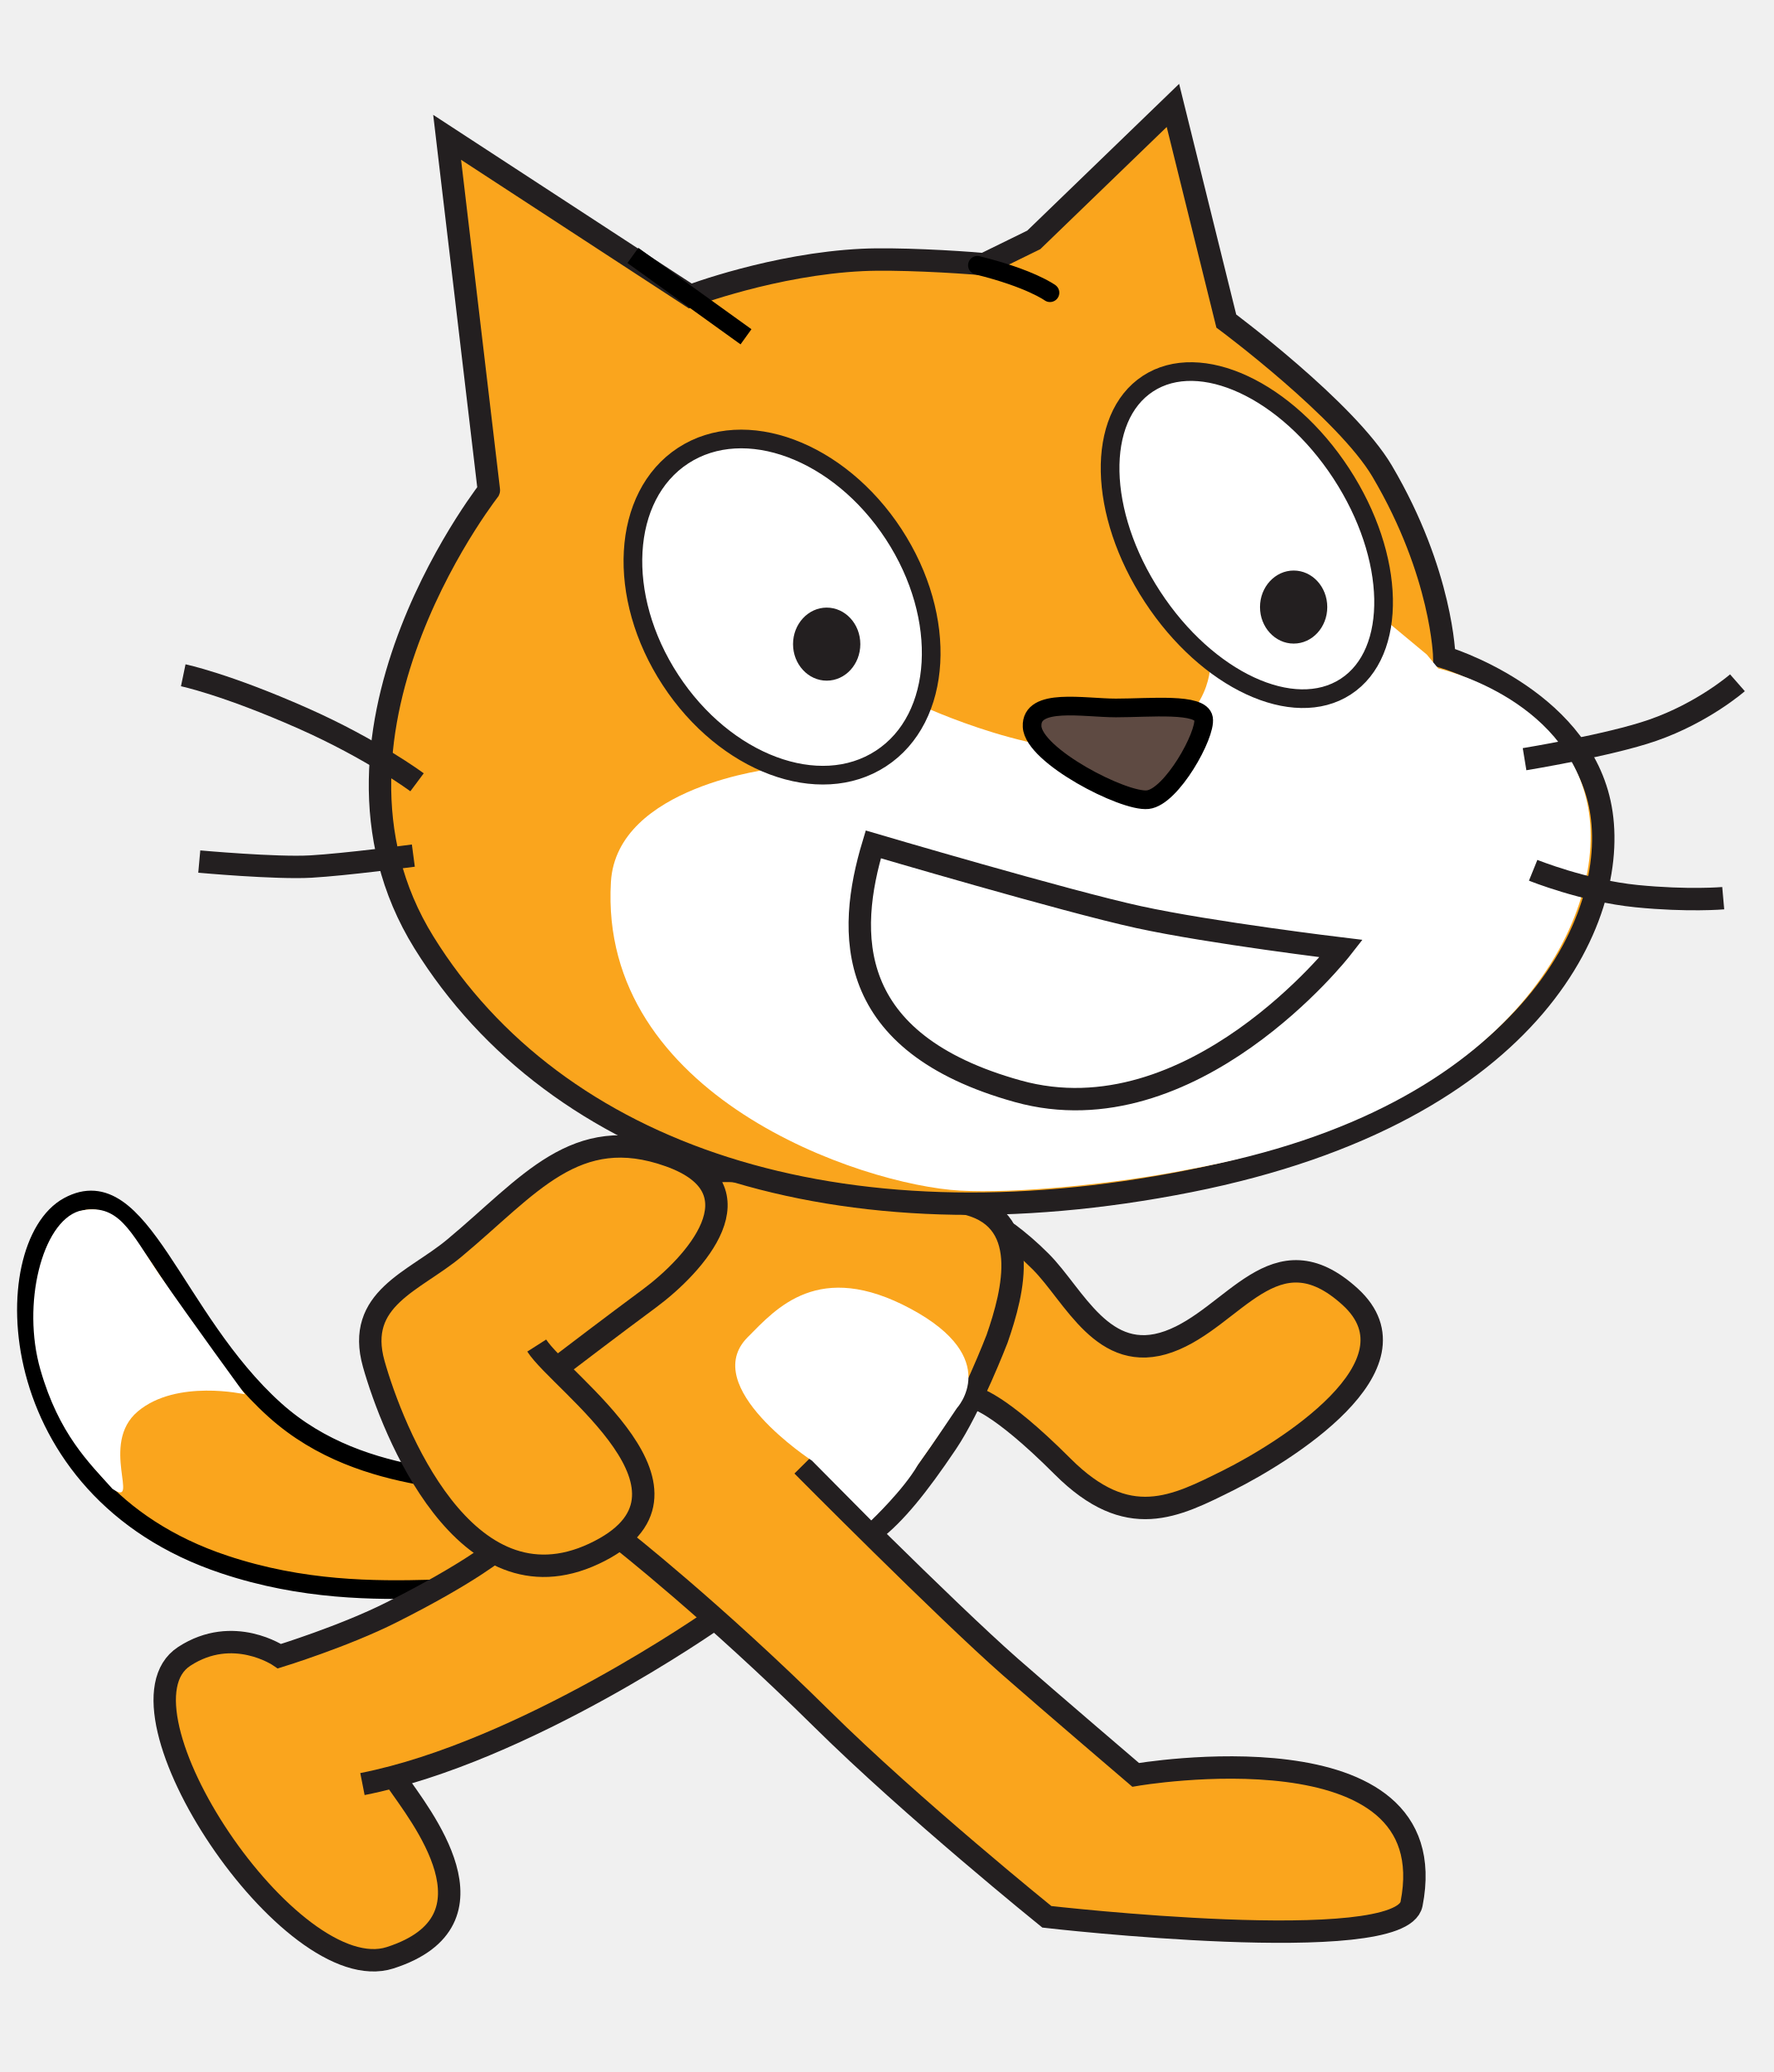
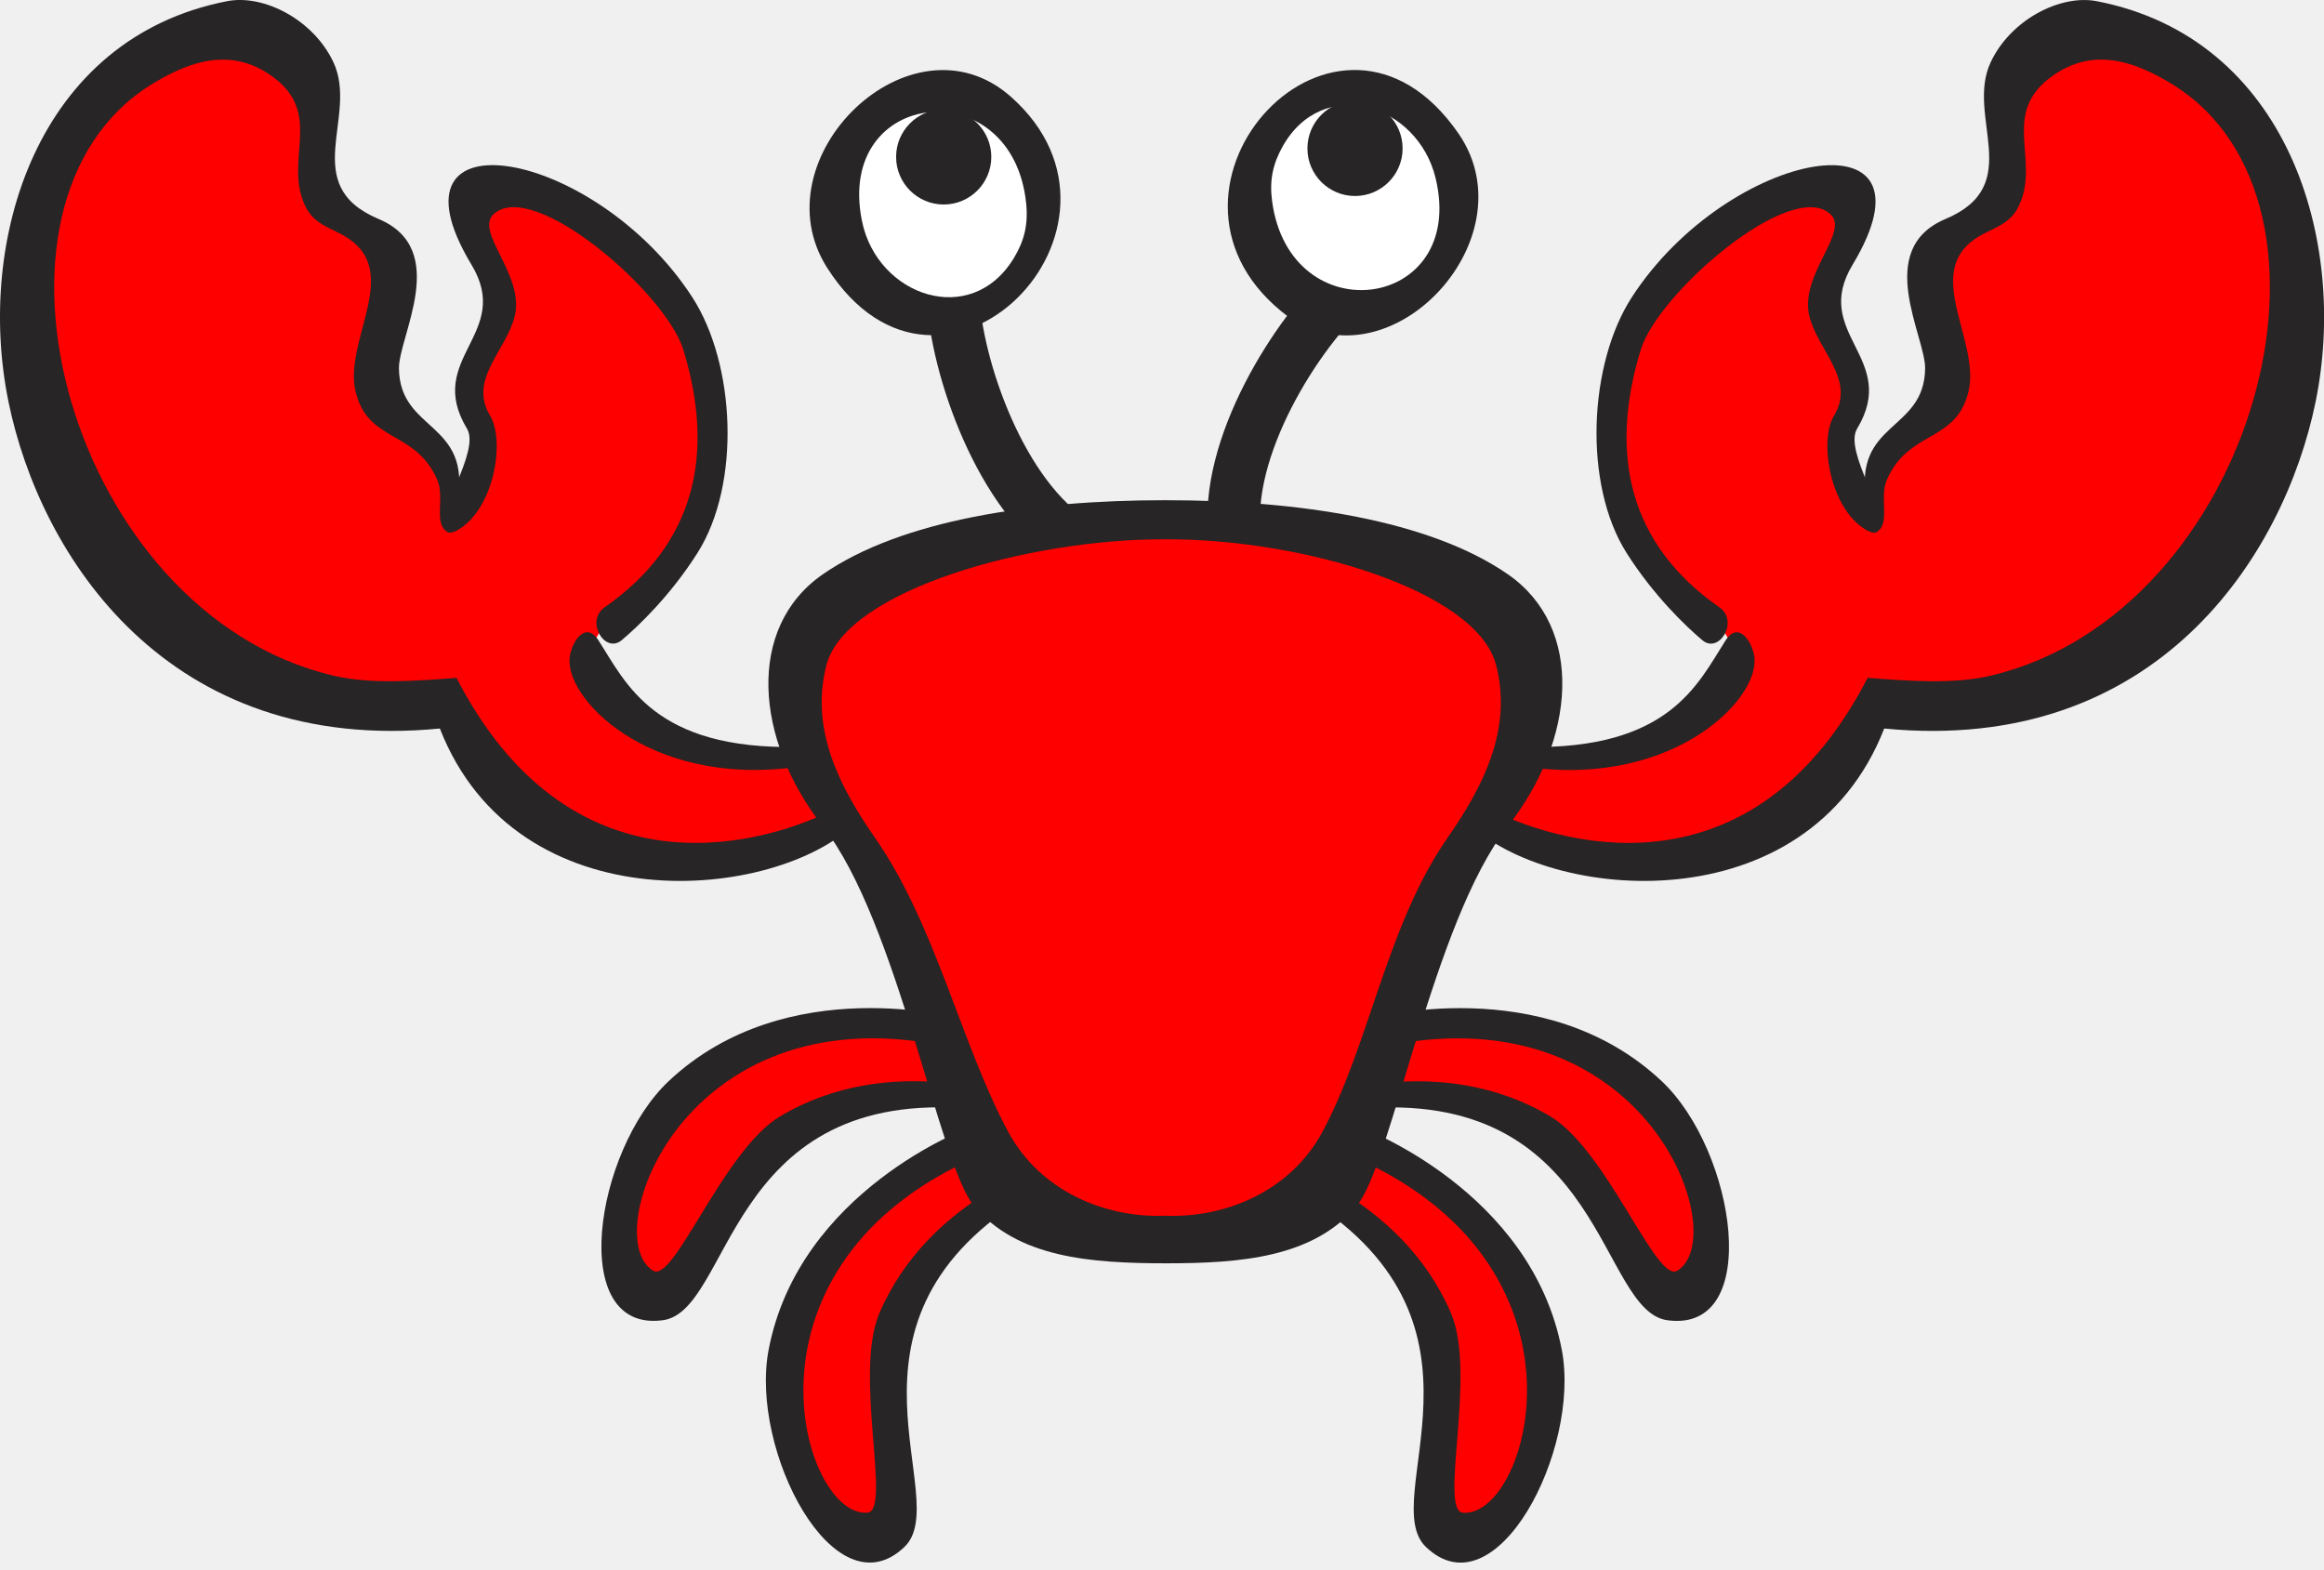
- <svg xmlns="http://www.w3.org/2000/svg" version="1.1" id="cat" x="0px" y="0px" width="95px" height="111px" viewBox="0 0 95 111" enable-background="new 0 0 95 111" xml:space="preserve">
-   <g>
-     <g id="Layer_3">
-       <path fill="#FAA51D" stroke="#000000" d="M22.462,79.039c-2.415-0.451-5.304-1.309-7.742-3.503    C9.268,70.629,7.526,62.535,3.672,64.622c-3.856,2.088-3.782,15.165,8.353,19.194c4.182,1.391,7.998,1.396,11.091,1.312    c0.811-0.025,7.717-0.654,10.079-4.074c2.361-3.42,0.719-4.272-0.09-4.744C32.295,75.838,25.878,79.677,22.462,79.039z" />
-       <path fill="#FFFFFF" d="M4.236,64.877c-1.989,0.613-3.075,4.998-2.076,8.484c0.998,3.49,2.634,5.022,3.863,6.398    c1.528,1.038-0.72-2.402,1.361-4.15c2.075-1.744,5.733-0.914,5.733-0.914s-2.909-3.987-4.57-6.396    C6.975,65.988,6.359,64.375,4.236,64.877z" />
-     </g>
-     <g>
-       <path fill="#FAA51D" d="M38.217,86.756c0,0-8.832,6.2-17.071,8.412l0.086,0.215c1.247,1.824,5.87,7.497-0.334,9.496    c-5.333,1.717-15.12-13.104-10.821-15.902c2.626-1.713,4.892-0.252,4.892-0.252s3.474-1.07,6.001-2.345    c4.303-2.161,5.784-3.453,5.784-3.453s4.184-4.306,6.856-4.137C36.281,78.96,41.669,83.504,38.217,86.756z" />
-       <path fill="none" stroke="#231F20" stroke-width="1.2" d="M21.232,95.383c1.247,1.824,5.87,7.497-0.334,9.496    c-5.333,1.717-15.329-13.344-11.03-16.145c2.626-1.713,5.101-0.01,5.101-0.01s3.474-1.072,6.001-2.348    c4.303-2.161,5.784-3.453,5.784-3.453" />
-       <path fill="none" stroke="#231F20" stroke-width="1.2" d="M38.217,86.756c0,0-10.123,7.107-18.804,8.819" />
-     </g>
-     <path fill="#FAA51D" stroke="#231F20" stroke-width="1.2" d="M52.169,74.885c0,0,1.235,0.165,4.744,3.676   c3.509,3.508,6.026,2.16,8.911,0.724c2.877-1.443,10.537-6.126,6.49-9.817c-4.049-3.688-6.207,1.146-9.715,2.405   c-3.512,1.26-5.061-2.487-6.858-4.287c-0.589-0.593-1.188-1.099-1.729-1.505c0,0-0.971-0.76-1.906,2.79   C51.172,72.412,50.162,73.415,52.169,74.885z" />
-     <g id="Layer_2_1_">
-       <path fill="#FAA51D" stroke="#231F20" stroke-width="1.2" d="M46.753,82.012c1.188-0.912,2.397-2.402,3.951-4.713    c1.296-1.927,2.7-5.578,2.7-5.578c0.875-2.521,1.934-6.576-1.902-7.296c-1.553-0.291-4.079-0.098-7.67-0.776    c-3.593-0.681-6.798-2.522-9.517,2.233c-2.718,4.757-9.59,8.271-1.056,16.563c0,0,4.901,3.842,10.764,9.639    c4.831,4.775,12.045,10.602,12.045,10.602s18.972,2.188,19.535-0.693c1.922-9.79-14.777-6.911-14.777-6.911    s-4.605-3.933-6.725-5.794c-3.478-3.059-11.125-10.771-11.125-10.771" />
-       <path fill="#FFFFFF" d="M51.253,75.434c0,0,2.47-2.66-2.469-5.317c-4.939-2.657-7.213-0.017-8.739,1.521    c-2.644,2.655,3.443,6.611,3.443,6.611l3.176,3.204c0,0,1.738-1.647,2.499-2.979C50.036,77.26,51.253,75.434,51.253,75.434" />
-     </g>
-     <g id="Layer_8" />
-     <path fill="#FAA51D" stroke="#231F20" stroke-width="1.2" d="M29.926,73.218c0.749-0.571,2.889-2.202,4.854-3.657   c2.428-1.799,6.117-5.849,1.077-7.646c-5.04-1.801-7.507,1.604-11.519,4.946c-2.159,1.801-5.308,2.699-4.319,6.209   c0.993,3.511,4.862,13.408,11.789,10.17c6.929-3.239-1.799-9.18-3.06-11.157" />
-     <g id="Layer_2">
-       <path fill="#FAA51D" stroke="#231F20" stroke-width="1.2" d="M52.709,14.156c-1.54-0.143-4.75-0.316-6.518-0.231    c-4.728,0.225-9.224,1.928-9.224,1.928L23.949,7.357l2.235,18.906c0.646-0.782-10.555,12.804-3.479,24.224    c7.08,11.426,22.233,16.518,40.988,12.792c18.755-3.729,23.229-14.531,21.986-20.246c-1.242-5.714-8.322-7.823-8.322-7.823    s-0.09-4.48-3.328-9.97c-1.926-3.268-8.348-8.041-8.348-8.041L62.822,5.647l-7.452,7.204L52.709,14.156z" />
-       <path fill="#FFFFFF" d="M76.42,35.066l-2.482-2.064l-9.115,2.661c0,0,0,3.419-4.367,4.367c-4.37,0.951-11.211-2.277-11.211-2.277    L41.46,41.17c0,0-8.437,0.928-8.739,6.081C32.048,58.704,46.1,63.479,51.425,63.783c2.905,0.167,8.235-0.338,12.277-1.141    c17.752-3.234,22.551-13.919,21.31-19.635c-1.242-5.714-7.978-7.196-7.978-7.196L76.42,35.066z" />
-       <path fill="none" stroke="#231F20" stroke-width="1.2" d="M10.673,46.155c0,0,4.107,0.374,5.974,0.268    c1.865-0.107,5.492-0.587,5.492-0.587" />
-       <path fill="none" stroke="#231F20" stroke-width="1.2" d="M81.656,40.671c0,0,4.549-0.743,6.859-1.549    c2.715-0.942,4.543-2.545,4.543-2.545" />
-       <path fill="none" stroke="#231F20" stroke-width="1.2" d="M22.337,41.909c0,0-2.384-1.777-6.117-3.43    c-4.134-1.831-6.405-2.303-6.405-2.303" />
-       <path fill="none" stroke="#231F20" stroke-width="1.2" d="M82.117,46.622c0,0,2.726,1.104,5.533,1.385    c2.77,0.276,4.646,0.11,4.646,0.11" />
-       <path fill="none" stroke="#000000" stroke-linecap="round" stroke-miterlimit="10" d="M52.35,14.212    c2.84,0.7,3.887,1.469,3.887,1.469" />
-       <line fill="none" stroke="#000000" x1="33.898" y1="13.684" x2="39.956" y2="18.042" />
-     </g>
-     <g id="Layer_5">
-       <path fill="#FFFFFF" stroke="#231F20" d="M71.84,25.366c2.924,4.479,3.033,9.591,0.242,11.415    c-2.793,1.825-7.426-0.332-10.354-4.813c-2.933-4.48-3.037-9.589-0.244-11.415C64.275,18.73,68.913,20.884,71.84,25.366z" />
-       <path fill="#231F20" d="M71.089,32.522c0,1.08-0.802,1.956-1.8,1.956c-0.993,0-1.803-0.877-1.803-1.956    c0-1.08,0.81-1.958,1.803-1.958C70.287,30.564,71.089,31.442,71.089,32.522" />
-     </g>
-     <g id="Layer_7">
-       <path fill="#FFFFFF" stroke="#231F20" d="M47.867,28.619c2.926,4.48,2.619,9.862-0.681,12.015    c-3.302,2.159-8.351,0.272-11.276-4.208c-2.928-4.48-2.624-9.86,0.678-12.017C39.891,22.253,44.938,24.137,47.867,28.619z" />
-       <path fill="#231F20" d="M46.079,34.507c0,1.081-0.803,1.957-1.801,1.957c-0.992,0-1.803-0.878-1.803-1.957    c0-1.08,0.811-1.957,1.803-1.957C45.274,32.55,46.079,33.427,46.079,34.507" />
-     </g>
-     <path fill="#5E4A42" stroke="#000000" d="M59.766,37.926c1.854,0,4.555-0.284,4.697,0.569c0.143,0.855-1.709,4.203-2.988,4.345   c-1.283,0.142-6.125-2.353-6.195-3.919C55.206,37.355,58.055,37.926,59.766,37.926z" />
-     <g id="Layer_4">
-       <path fill="none" stroke="#231F20" stroke-width="1.2" d="M46.774,45.235c0,0,10.347,3.054,14.217,3.897    c3.868,0.842,10.851,1.684,10.851,1.684s-7.99,10.245-17.328,7.644C45.176,55.863,45.345,49.975,46.774,45.235z" />
-     </g>
+ <svg xmlns="http://www.w3.org/2000/svg" version="1.1" width="348" height="235">
+   <g id="ID0.9378981650806963" transform="matrix(1, 0, 0, 1, 0, 0)">
+     <path id="ID0.19590965565294027" fill="none" d="M 61.965 31.297 C 57.658 28.643 55.082 21.164 54.898 17.010 " transform="matrix(2.599112, 0, 0, 2.599112, 0, 0)" />
+     <path id="ID0.3219024804420769" fill="none" stroke="#272525" stroke-width="3.031" d="M 61.965 31.297 C 57.658 28.643 55.082 21.164 54.898 17.010 " transform="matrix(2.599112, 0, 0, 2.599112, 0, 0)" />
+     <path id="ID0.9153673928231001" fill="none" d="M 71.145 30.875 C 70.499 25.858 74.690 19.148 77.802 16.391 " transform="matrix(2.599112, 0, 0, 2.599112, 0, 0)" />
+     <path id="ID0.7677619978785515" fill="none" stroke="#272525" stroke-width="3.031" d="M 71.145 30.875 C 70.499 25.858 74.690 19.148 77.802 16.391 " transform="matrix(2.599112, 0, 0, 2.599112, 0, 0)" />
+     <path id="ID0.9208156592212617" fill="#FF0000" d="M 84.912 46.546 C 89.564 49.043 92.991 50.561 98.230 49.679 C 101.558 49.092 103.762 47.820 105.671 44.979 C 106.699 43.461 106.577 41.029 108.412 41.063 C 119.086 41.258 129.906 34.502 132.306 23.045 C 133.138 18.932 132.648 15.064 131.327 11.098 C 129.222 4.684 125.059 1.649 118.304 2.481 C 115.414 2.824 116.589 7.622 115.660 10.315 C 114.728 13.008 111.938 13.301 111.153 15.994 C 110.665 17.708 111.448 18.883 111.546 20.695 C 111.742 24.220 107.531 26.080 108.217 29.116 C 104.006 27.451 106.846 25.493 106.846 23.045 C 106.846 20.792 105.328 19.617 105.475 17.365 C 105.621 15.113 107.140 13.938 106.846 11.686 C 98.279 11 90.690 19.569 92.746 27.941 C 93.922 32.641 102.832 36.852 99.014 39.691 C 95.293 42.483 91.131 44.392 86.871 42.629 C 86.724 44.637 86.087 44.979 84.912 46.546 L 84.912 46.546 L 84.912 46.546 Z " transform="matrix(2.599112, 0, 0, 2.599112, 0, 0)" />
+     <path id="ID0.7105530607514083" fill="#272525" d="M 110.912 21.234 C 110.863 24.914 106.719 24.243 107.539 28.928 C 107.646 29.542 107.383 30.271 108.024 30.687 C 108.987 30.318 108.243 28.702 108.703 27.649 C 109.969 24.743 112.711 25.530 113.413 22.545 C 114.091 19.668 110.831 15.791 113.780 13.770 C 114.749 13.106 115.769 13.029 116.327 11.833 C 117.563 9.178 115.209 6.530 118.249 4.373 C 120.536 2.751 122.854 3.446 125.134 4.844 C 136.260 11.666 129.948 35.289 114.718 38.924 C 112.526 39.447 109.831 39.223 107.598 39.056 C 101.167 51.524 90.539 48.935 85.975 46.699 C 85.107 46.273 85.768 47.037 84.604 47.419 C 89.180 51.927 104.099 53.364 108.556 41.974 C 124.251 43.506 131.587 32.023 133.405 23.165 C 135.312 13.873 131.795 2.202 120.805 0.069 C 118.701 -0.339 115.839 1.136 114.691 3.580 C 113.216 6.719 116.739 10.660 112.088 12.616 C 107.921 14.368 110.936 19.379 110.912 21.234 L 110.912 21.234 L 110.912 21.234 Z " transform="matrix(2.599112, 0, 0, 2.599112, 0, 0)" />
+     <path id="ID0.46882958710193634" fill="#272525" d="M 98.081 36.889 C 99.042 37.695 100.206 35.790 99.055 34.988 C 93.805 31.330 92.702 26.113 94.529 20.149 C 95.535 16.868 103.183 10.257 105.453 12.337 C 106.581 13.370 103.670 15.810 104.239 18.204 C 104.710 20.175 106.928 21.858 105.666 23.943 C 104.781 25.404 105.433 29.260 107.451 30.495 C 107.769 30.690 108.056 30.778 108.207 30.562 C 108.870 29.612 106.201 26.014 106.993 24.698 C 109.449 20.623 104.327 19.243 106.732 15.254 C 112.139 6.288 99.579 8.536 94.013 17.126 C 91.526 20.962 91.196 27.892 93.716 31.866 C 95.269 34.313 97.121 36.083 98.081 36.889 L 98.081 36.889 L 98.081 36.889 Z " transform="matrix(2.599112, 0, 0, 2.599112, 0, 0)" />
+     <path id="ID0.799437502399087" fill="#272525" d="M 87.931 43.037 L 87.328 44.088 C 96.009 45.605 101.212 40.515 101.087 37.994 C 101.043 37.106 100.197 35.682 99.411 36.906 C 97.825 39.375 96.205 43.208 87.931 43.037 L 87.931 43.037 L 87.931 43.037 Z " transform="matrix(2.599112, 0, 0, 2.599112, 0, 0)" />
+     <path id="ID0.3204877767711878" fill="#272525" d="M 75.449 69.151 C 86.880 76.424 79.279 86.383 82.154 89.132 C 86.185 92.987 91.076 83.560 89.982 77.790 C 88.235 68.591 78.445 64.978 78.445 64.978 C 78.445 64.978 75.426 67.774 75.449 69.151 L 75.449 69.151 L 75.449 69.151 Z " transform="matrix(2.599112, 0, 0, 2.599112, 0, 0)" />
+     <path id="ID0.6369192353449762" fill="#FF0000" d="M 78.528 66.906 L 77.123 68.558 C 79.632 70.043 82.162 72.316 83.596 75.660 C 85.098 79.161 82.875 87.041 84.285 87.158 C 88 87.469 92.297 73.341 78.528 66.906 L 78.528 66.906 L 78.528 66.906 Z " transform="matrix(2.599112, 0, 0, 2.599112, 0, 0)" />
+     <path id="ID0.01210848893970251" fill="#272525" d="M 78.898 63.843 C 92.420 63.008 92.127 75.533 96.068 76.068 C 101.596 76.817 100.011 66.314 95.734 62.292 C 88.915 55.876 78.869 58.707 78.869 58.707 C 78.869 58.707 78.071 62.744 78.898 63.843 L 78.898 63.843 L 78.898 63.843 Z " transform="matrix(2.599112, 0, 0, 2.599112, 0, 0)" />
+     <path id="ID0.13413950521498919" fill="#FF0000" d="M 80.070 60.218 L 79.905 62.380 C 82.807 62.108 86.190 62.459 89.314 64.320 C 92.588 66.270 95.420 73.951 96.631 73.216 C 99.819 71.286 94.991 57.330 80.070 60.218 L 80.070 60.218 L 80.070 60.218 Z " transform="matrix(2.599112, 0, 0, 2.599112, 0, 0)" />
+     <path id="ID0.6615138123743236" fill="#272525" d="M 58.812 69.148 C 47.382 76.420 54.982 86.381 52.107 89.129 C 48.075 92.984 43.184 83.557 44.279 77.787 C 46.025 68.588 55.816 64.975 55.816 64.975 C 55.816 64.975 58.835 67.771 58.812 69.148 L 58.812 69.148 L 58.812 69.148 Z " transform="matrix(2.599112, 0, 0, 2.599112, 0, 0)" />
+     <path id="ID0.19191409228369594" fill="#FF0000" d="M 55.734 66.903 L 57.138 68.554 C 54.630 70.041 52.100 72.313 50.666 75.657 C 49.164 79.158 51.387 87.037 49.977 87.155 C 46.261 87.467 41.965 73.337 55.734 66.903 L 55.734 66.903 L 55.734 66.903 Z " transform="matrix(2.599112, 0, 0, 2.599112, 0, 0)" />
+     <path id="ID0.1265714420005679" fill="#272525" d="M 55.363 63.840 C 41.841 63.005 42.134 75.530 38.194 76.065 C 32.666 76.814 34.250 66.312 38.527 62.289 C 45.347 55.873 55.392 58.704 55.392 58.704 C 55.392 58.704 56.191 62.741 55.363 63.840 L 55.363 63.840 L 55.363 63.840 Z " transform="matrix(2.599112, 0, 0, 2.599112, 0, 0)" />
+     <path id="ID0.549606557469815" fill="#FF0000" d="M 54.191 60.215 L 54.356 62.376 C 51.454 62.105 48.071 62.456 44.947 64.317 C 41.673 66.266 38.840 73.947 37.630 73.213 C 34.441 71.284 39.271 57.328 54.191 60.215 L 54.191 60.215 L 54.191 60.215 Z " transform="matrix(2.599112, 0, 0, 2.599112, 0, 0)" />
+     <path id="ID0.6875393860973418" fill="#FF0000" d="M 48.983 46.543 C 44.332 49.041 40.905 50.558 35.666 49.678 C 32.336 49.091 30.133 47.817 28.224 44.978 C 27.196 43.460 27.317 41.027 25.482 41.061 C 14.809 41.256 3.989 34.500 1.590 23.043 C 0.757 18.931 1.247 15.063 2.569 11.097 C 4.674 4.683 8.836 1.647 15.593 2.480 C 18.481 2.822 17.306 7.621 18.237 10.313 C 19.167 13.006 21.958 13.300 22.741 15.993 C 23.231 17.707 22.447 18.882 22.349 20.693 C 22.153 24.218 26.363 26.079 25.678 29.114 C 29.889 27.449 27.049 25.490 27.049 23.043 C 27.049 20.791 28.567 19.616 28.420 17.363 C 28.273 15.111 26.755 13.936 27.049 11.684 C 35.617 10.998 43.206 19.567 41.150 27.939 C 39.975 32.640 31.065 36.850 34.883 39.690 C 38.604 42.481 42.766 44.390 47.025 42.628 C 47.172 44.634 47.808 44.978 48.983 46.543 L 48.983 46.543 L 48.983 46.543 Z " transform="matrix(2.599112, 0, 0, 2.599112, 0, 0)" />
+     <path id="ID0.6489166100509465" fill="#272525" d="M 22.984 21.232 C 23.033 24.912 27.177 24.242 26.357 28.927 C 26.249 29.541 26.513 30.270 25.872 30.685 C 24.908 30.317 25.652 28.701 25.194 27.649 C 23.928 24.743 21.185 25.530 20.483 22.545 C 19.805 19.668 23.066 15.791 20.115 13.770 C 19.146 13.106 18.126 13.030 17.569 11.833 C 16.332 9.179 18.688 6.530 15.647 4.374 C 13.360 2.752 11.041 3.446 8.761 4.844 C -2.364 11.666 3.948 35.290 19.179 38.923 C 21.370 39.446 24.064 39.223 26.299 39.056 C 32.729 51.524 43.358 48.934 47.922 46.699 C 48.791 46.273 48.130 47.036 49.293 47.419 C 44.716 51.927 29.798 53.364 25.341 41.974 C 9.645 43.505 2.310 32.022 0.492 23.164 C -1.415 13.871 2.102 2.200 13.092 0.067 C 15.195 -0.341 18.057 1.135 19.206 3.579 C 20.681 6.718 17.158 10.659 21.809 12.615 C 25.975 14.366 22.960 19.377 22.984 21.232 L 22.984 21.232 L 22.984 21.232 Z " transform="matrix(2.599112, 0, 0, 2.599112, 0, 0)" />
+     <path id="ID0.9132488328032196" fill="#272525" d="M 35.815 36.887 C 34.855 37.693 33.690 35.788 34.842 34.986 C 40.091 31.328 41.196 26.111 39.367 20.147 C 38.362 16.865 30.713 10.255 28.444 12.335 C 27.317 13.367 30.228 15.808 29.658 18.201 C 29.188 20.173 26.969 21.855 28.231 23.941 C 29.116 25.402 28.465 29.258 26.446 30.493 C 26.128 30.688 25.841 30.776 25.690 30.560 C 25.026 29.610 27.696 26.011 26.903 24.696 C 24.448 20.622 29.570 19.241 27.164 15.252 C 21.757 6.286 34.317 8.534 39.884 17.124 C 42.371 20.960 42.701 27.889 40.180 31.864 C 38.628 34.310 36.776 36.081 35.815 36.887 L 35.815 36.887 L 35.815 36.887 Z " transform="matrix(2.599112, 0, 0, 2.599112, 0, 0)" />
+     <path id="ID0.347795610781759" fill="#272525" d="M 45.966 43.035 L 46.569 44.085 C 37.887 45.602 32.685 40.513 32.810 37.992 C 32.854 37.104 33.700 35.680 34.486 36.904 C 36.071 39.374 37.691 43.207 45.966 43.035 L 45.966 43.035 L 45.966 43.035 Z " transform="matrix(2.599112, 0, 0, 2.599112, 0, 0)" />
+     <path id="ID0.2128263027407229" fill="#272525" d="M 47.665 15.446 C 43.614 9.123 52.496 0.486 58.242 5.576 C 66.717 13.085 54.250 25.725 47.665 15.446 L 47.665 15.446 L 47.665 15.446 Z " transform="matrix(2.599112, 0, 0, 2.599112, 0, 0)" />
+     <path id="ID0.8055465533398092" fill="#FFFFFF" d="M 59.123 11.746 C 59.242 12.953 59.004 13.887 58.417 14.859 C 55.948 18.945 50.544 17.061 49.662 12.744 C 48.091 5.048 58.362 4.034 59.123 11.746 L 59.123 11.746 L 59.123 11.746 Z " transform="matrix(2.599112, 0, 0, 2.599112, 0, 0)" />
+     <path id="ID0.6909597716294229" fill="#272525" d="M 54.369 6.299 C 55.882 6.299 57.111 7.528 57.111 9.041 C 57.111 10.554 55.882 11.783 54.369 11.783 C 52.856 11.783 51.627 10.554 51.627 9.041 C 51.627 7.528 52.856 6.299 54.369 6.299 L 54.369 6.299 Z " transform="matrix(2.599112, 0, 0, 2.599112, 0, 0)" />
+     <path id="ID0.43561775609850883" fill="#272525" d="M 67.188 28.821 C 74.772 28.821 82.348 29.955 86.874 33.090 C 91.313 36.164 90.786 42.624 86.874 47.603 C 82.552 53.103 80.181 67.058 78.179 69.458 C 75.664 72.474 71.447 72.783 67.188 72.787 C 62.830 72.783 58.612 72.474 56.098 69.458 C 54.097 67.058 51.725 53.103 47.403 47.603 C 43.491 42.624 42.965 36.165 47.403 33.090 C 51.929 29.956 59.506 28.821 67.090 28.821 L 67.188 28.821 L 67.188 28.821 L 67.188 28.821 Z " transform="matrix(2.599112, 0, 0, 2.599112, 0, 0)" />
+     <path id="ID0.7181078880093992" fill="#FF0000" d="M 67.137 31.073 C 74.961 31.035 85.075 34.002 86.194 38.319 C 87.158 42.038 85.420 45.363 83.374 48.306 C 79.889 53.323 78.888 60.217 76.181 65.228 C 74.351 68.618 70.627 70.185 67.138 70.045 C 63.650 70.185 59.926 68.617 58.095 65.228 C 55.390 60.217 53.920 53.323 50.434 48.306 C 48.389 45.363 46.650 42.037 47.614 38.319 C 48.731 34.001 59.313 31.035 67.137 31.073 L 67.137 31.073 L 67.137 31.073 Z " transform="matrix(2.599112, 0, 0, 2.599112, 0, 0)" />
+     <path id="ID0.3276853393763304" fill="#272525" d="M 84.024 7.688 C 88.295 13.866 79.718 22.808 73.798 17.920 C 65.066 10.713 77.084 -2.354 84.024 7.688 L 84.024 7.688 L 84.024 7.688 Z " transform="matrix(2.599112, 0, 0, 2.599112, 0, 0)" />
+     <path id="ID0.6413746420294046" fill="#FFFFFF" d="M 73.289 11.590 C 73.129 10.388 73.333 9.446 73.887 8.454 C 76.212 4.284 81.677 5.979 82.709 10.263 C 84.549 17.899 74.319 19.271 73.289 11.590 L 73.289 11.590 L 73.289 11.590 Z " transform="matrix(2.599112, 0, 0, 2.599112, 0, 0)" />
+     <path id="ID0.039086727891117334" fill="#272525" d="M 78.066 5.809 C 79.579 5.809 80.808 7.038 80.808 8.551 C 80.808 10.064 79.579 11.293 78.066 11.293 C 76.553 11.293 75.324 10.064 75.324 8.551 C 75.324 7.038 76.553 5.809 78.066 5.809 L 78.066 5.809 Z " transform="matrix(2.599112, 0, 0, 2.599112, 0, 0)" />
  </g>
</svg>
